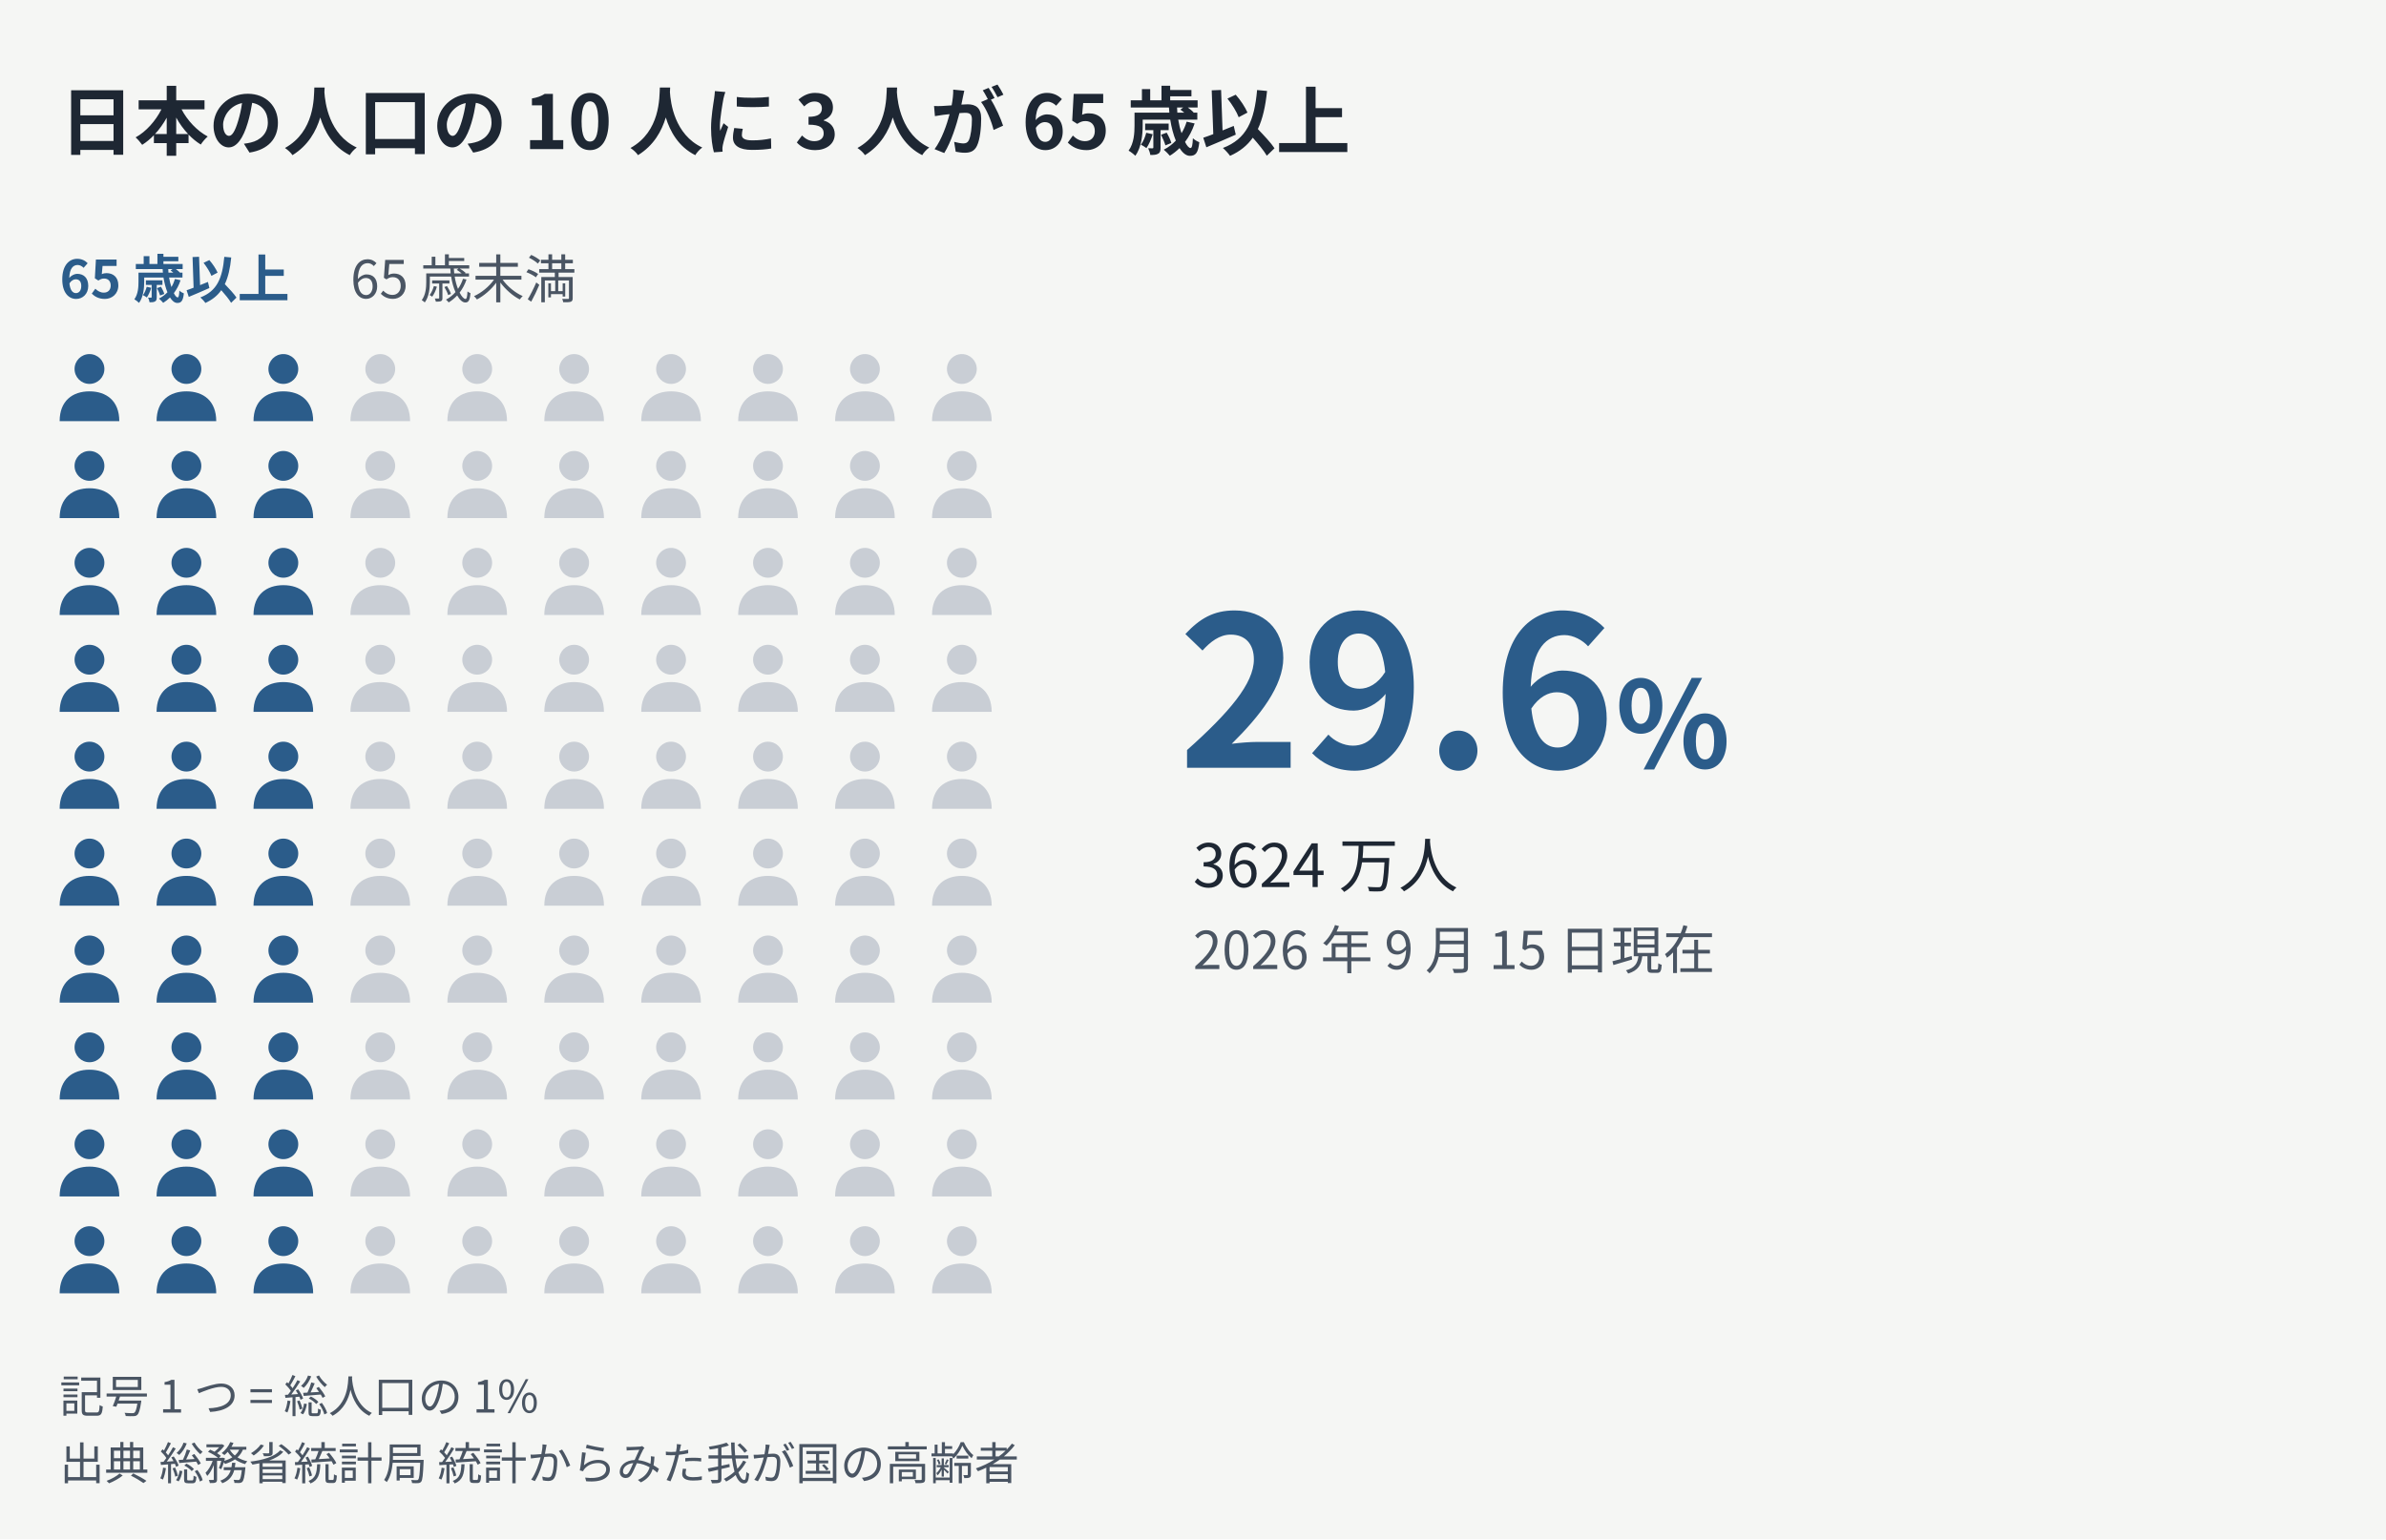
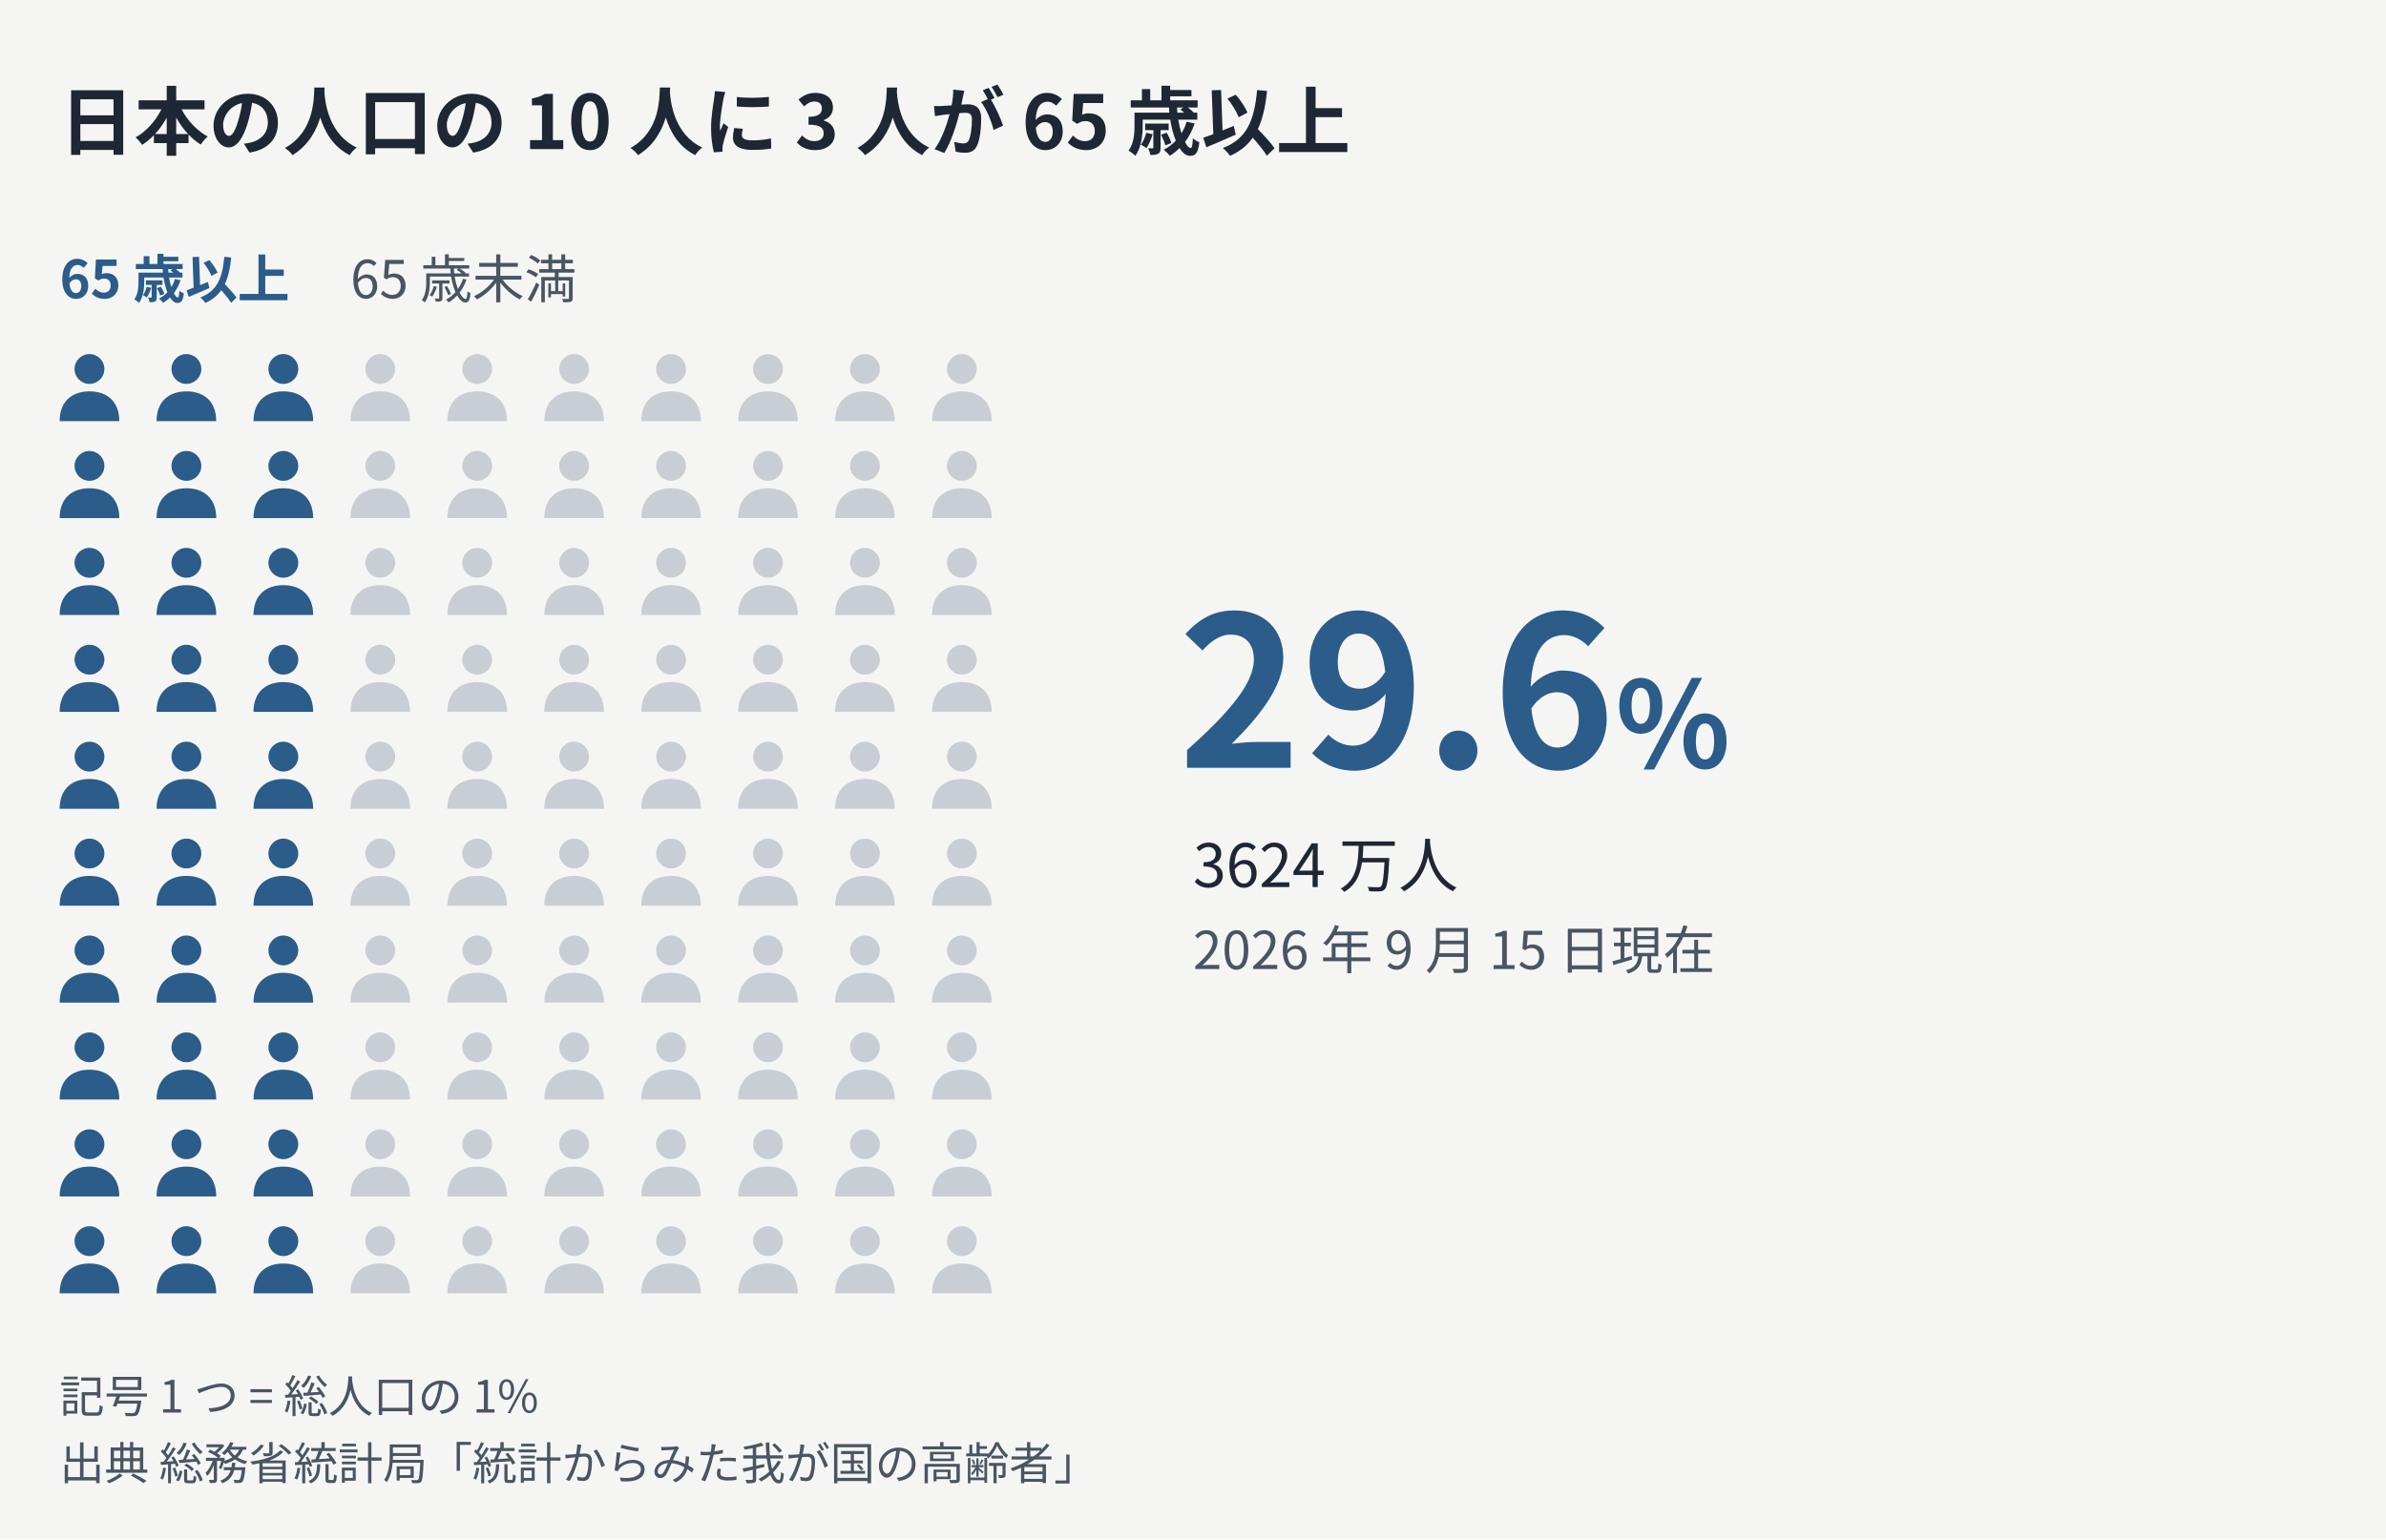
<svg xmlns="http://www.w3.org/2000/svg" viewBox="0 0 640 413" width="640" height="413" font-family="'BIZ UDPGothic','Yu Gothic UI','Meiryo','Hiragino Sans','Noto Sans JP','Noto Sans CJK JP','IPAPGothic',sans-serif">
  <rect x="0" y="0" width="640" height="413" fill="#f5f6f4" />
  <defs>
    <symbol id="person" viewBox="0 0 24 24">
      <circle cx="12" cy="7" r="4" fill="currentColor" />
      <path d="M4,21 C4,15.5 7.5,13 12,13 C16.5,13 20,15.5 20,21 Z" fill="currentColor" />
    </symbol>
  </defs>
  <style>
    .title { font-size: 20px; font-weight: 700; fill: #1e2733; }
    .h { font-size: 16px; font-weight: 700; fill: #1e2733; }
    .t { font-size: 16px; fill: #1e2733; }
    .s { font-size: 14px; fill: #4a5563; }
    .hp { font-size: 16px; font-weight: 700; fill: #2b5c8a; }
    .p { font-size: 14px; font-weight: 700; fill: #2b5c8a; }
    .o { font-size: 14px; font-weight: 700; fill: #9a4a14; }
+     .d { font-size: 14px; fill: #1e2733; }
+     .b { font-size: 14px; font-weight: 700; fill: #1e2733; }
    .src { font-size: 12px; fill: #4a5563; }
+     .halo { paint-order: stroke; stroke: #f5f6f4; stroke-width: 6px; stroke-linejoin: round; }
  </style>
  <text x="16" y="40" class="title">日本の人口の 10 人に 3 人が 65 歳以上</text>
  <use href="#person" x="12" y="92" width="24" height="24" color="#2b5c8a" />
  <use href="#person" x="12" y="118" width="24" height="24" color="#2b5c8a" />
  <use href="#person" x="12" y="144" width="24" height="24" color="#2b5c8a" />
  <use href="#person" x="12" y="170" width="24" height="24" color="#2b5c8a" />
  <use href="#person" x="12" y="196" width="24" height="24" color="#2b5c8a" />
  <use href="#person" x="12" y="222" width="24" height="24" color="#2b5c8a" />
  <use href="#person" x="12" y="248" width="24" height="24" color="#2b5c8a" />
  <use href="#person" x="12" y="274" width="24" height="24" color="#2b5c8a" />
  <use href="#person" x="12" y="300" width="24" height="24" color="#2b5c8a" />
  <use href="#person" x="12" y="326" width="24" height="24" color="#2b5c8a" />
  <use href="#person" x="38" y="92" width="24" height="24" color="#2b5c8a" />
  <use href="#person" x="38" y="118" width="24" height="24" color="#2b5c8a" />
  <use href="#person" x="38" y="144" width="24" height="24" color="#2b5c8a" />
  <use href="#person" x="38" y="170" width="24" height="24" color="#2b5c8a" />
  <use href="#person" x="38" y="196" width="24" height="24" color="#2b5c8a" />
  <use href="#person" x="38" y="222" width="24" height="24" color="#2b5c8a" />
  <use href="#person" x="38" y="248" width="24" height="24" color="#2b5c8a" />
  <use href="#person" x="38" y="274" width="24" height="24" color="#2b5c8a" />
  <use href="#person" x="38" y="300" width="24" height="24" color="#2b5c8a" />
  <use href="#person" x="38" y="326" width="24" height="24" color="#2b5c8a" />
  <use href="#person" x="64" y="92" width="24" height="24" color="#2b5c8a" />
  <use href="#person" x="64" y="118" width="24" height="24" color="#2b5c8a" />
  <use href="#person" x="64" y="144" width="24" height="24" color="#2b5c8a" />
  <use href="#person" x="64" y="170" width="24" height="24" color="#2b5c8a" />
  <use href="#person" x="64" y="196" width="24" height="24" color="#2b5c8a" />
  <use href="#person" x="64" y="222" width="24" height="24" color="#2b5c8a" />
  <use href="#person" x="64" y="248" width="24" height="24" color="#2b5c8a" />
  <use href="#person" x="64" y="274" width="24" height="24" color="#2b5c8a" />
  <use href="#person" x="64" y="300" width="24" height="24" color="#2b5c8a" />
  <use href="#person" x="64" y="326" width="24" height="24" color="#2b5c8a" />
  <use href="#person" x="90" y="92" width="24" height="24" color="#c9ced5" />
  <use href="#person" x="90" y="118" width="24" height="24" color="#c9ced5" />
  <use href="#person" x="90" y="144" width="24" height="24" color="#c9ced5" />
  <use href="#person" x="90" y="170" width="24" height="24" color="#c9ced5" />
  <use href="#person" x="90" y="196" width="24" height="24" color="#c9ced5" />
  <use href="#person" x="90" y="222" width="24" height="24" color="#c9ced5" />
  <use href="#person" x="90" y="248" width="24" height="24" color="#c9ced5" />
  <use href="#person" x="90" y="274" width="24" height="24" color="#c9ced5" />
  <use href="#person" x="90" y="300" width="24" height="24" color="#c9ced5" />
  <use href="#person" x="90" y="326" width="24" height="24" color="#c9ced5" />
  <use href="#person" x="116" y="92" width="24" height="24" color="#c9ced5" />
  <use href="#person" x="116" y="118" width="24" height="24" color="#c9ced5" />
  <use href="#person" x="116" y="144" width="24" height="24" color="#c9ced5" />
  <use href="#person" x="116" y="170" width="24" height="24" color="#c9ced5" />
  <use href="#person" x="116" y="196" width="24" height="24" color="#c9ced5" />
  <use href="#person" x="116" y="222" width="24" height="24" color="#c9ced5" />
  <use href="#person" x="116" y="248" width="24" height="24" color="#c9ced5" />
  <use href="#person" x="116" y="274" width="24" height="24" color="#c9ced5" />
  <use href="#person" x="116" y="300" width="24" height="24" color="#c9ced5" />
  <use href="#person" x="116" y="326" width="24" height="24" color="#c9ced5" />
  <use href="#person" x="142" y="92" width="24" height="24" color="#c9ced5" />
  <use href="#person" x="142" y="118" width="24" height="24" color="#c9ced5" />
  <use href="#person" x="142" y="144" width="24" height="24" color="#c9ced5" />
  <use href="#person" x="142" y="170" width="24" height="24" color="#c9ced5" />
  <use href="#person" x="142" y="196" width="24" height="24" color="#c9ced5" />
  <use href="#person" x="142" y="222" width="24" height="24" color="#c9ced5" />
  <use href="#person" x="142" y="248" width="24" height="24" color="#c9ced5" />
  <use href="#person" x="142" y="274" width="24" height="24" color="#c9ced5" />
  <use href="#person" x="142" y="300" width="24" height="24" color="#c9ced5" />
  <use href="#person" x="142" y="326" width="24" height="24" color="#c9ced5" />
  <use href="#person" x="168" y="92" width="24" height="24" color="#c9ced5" />
  <use href="#person" x="168" y="118" width="24" height="24" color="#c9ced5" />
  <use href="#person" x="168" y="144" width="24" height="24" color="#c9ced5" />
  <use href="#person" x="168" y="170" width="24" height="24" color="#c9ced5" />
  <use href="#person" x="168" y="196" width="24" height="24" color="#c9ced5" />
  <use href="#person" x="168" y="222" width="24" height="24" color="#c9ced5" />
  <use href="#person" x="168" y="248" width="24" height="24" color="#c9ced5" />
  <use href="#person" x="168" y="274" width="24" height="24" color="#c9ced5" />
  <use href="#person" x="168" y="300" width="24" height="24" color="#c9ced5" />
  <use href="#person" x="168" y="326" width="24" height="24" color="#c9ced5" />
  <use href="#person" x="194" y="92" width="24" height="24" color="#c9ced5" />
  <use href="#person" x="194" y="118" width="24" height="24" color="#c9ced5" />
  <use href="#person" x="194" y="144" width="24" height="24" color="#c9ced5" />
  <use href="#person" x="194" y="170" width="24" height="24" color="#c9ced5" />
  <use href="#person" x="194" y="196" width="24" height="24" color="#c9ced5" />
  <use href="#person" x="194" y="222" width="24" height="24" color="#c9ced5" />
  <use href="#person" x="194" y="248" width="24" height="24" color="#c9ced5" />
  <use href="#person" x="194" y="274" width="24" height="24" color="#c9ced5" />
  <use href="#person" x="194" y="300" width="24" height="24" color="#c9ced5" />
  <use href="#person" x="194" y="326" width="24" height="24" color="#c9ced5" />
  <use href="#person" x="220" y="92" width="24" height="24" color="#c9ced5" />
  <use href="#person" x="220" y="118" width="24" height="24" color="#c9ced5" />
  <use href="#person" x="220" y="144" width="24" height="24" color="#c9ced5" />
  <use href="#person" x="220" y="170" width="24" height="24" color="#c9ced5" />
  <use href="#person" x="220" y="196" width="24" height="24" color="#c9ced5" />
  <use href="#person" x="220" y="222" width="24" height="24" color="#c9ced5" />
  <use href="#person" x="220" y="248" width="24" height="24" color="#c9ced5" />
  <use href="#person" x="220" y="274" width="24" height="24" color="#c9ced5" />
  <use href="#person" x="220" y="300" width="24" height="24" color="#c9ced5" />
  <use href="#person" x="220" y="326" width="24" height="24" color="#c9ced5" />
  <use href="#person" x="246" y="92" width="24" height="24" color="#c9ced5" />
  <use href="#person" x="246" y="118" width="24" height="24" color="#c9ced5" />
  <use href="#person" x="246" y="144" width="24" height="24" color="#c9ced5" />
  <use href="#person" x="246" y="170" width="24" height="24" color="#c9ced5" />
  <use href="#person" x="246" y="196" width="24" height="24" color="#c9ced5" />
  <use href="#person" x="246" y="222" width="24" height="24" color="#c9ced5" />
  <use href="#person" x="246" y="248" width="24" height="24" color="#c9ced5" />
  <use href="#person" x="246" y="274" width="24" height="24" color="#c9ced5" />
  <use href="#person" x="246" y="300" width="24" height="24" color="#c9ced5" />
  <use href="#person" x="246" y="326" width="24" height="24" color="#c9ced5" />
  <text x="16" y="80" class="p">65 歳以上</text>
  <text x="94" y="80" class="s">65 歳未満</text>
  <text x="316" y="206" font-size="56" font-weight="700" fill="#2b5c8a">29.6<tspan font-size="32">%</tspan>
  </text>
  <text x="320" y="238" class="t">3624 万人</text>
  <text x="320" y="260" class="s">2026 年 9 月 15 日現在</text>
  <text x="16" y="379" class="src">記号 1 つ = 総人口の 1%</text>
-   <text x="16" y="397" class="src">出典 総務省統計局 統計からみた我が国の高齢者</text>
+   <text x="16" y="397" class="src">出典 総務省統計局「統計からみた我が国の高齢者」</text>
</svg>
